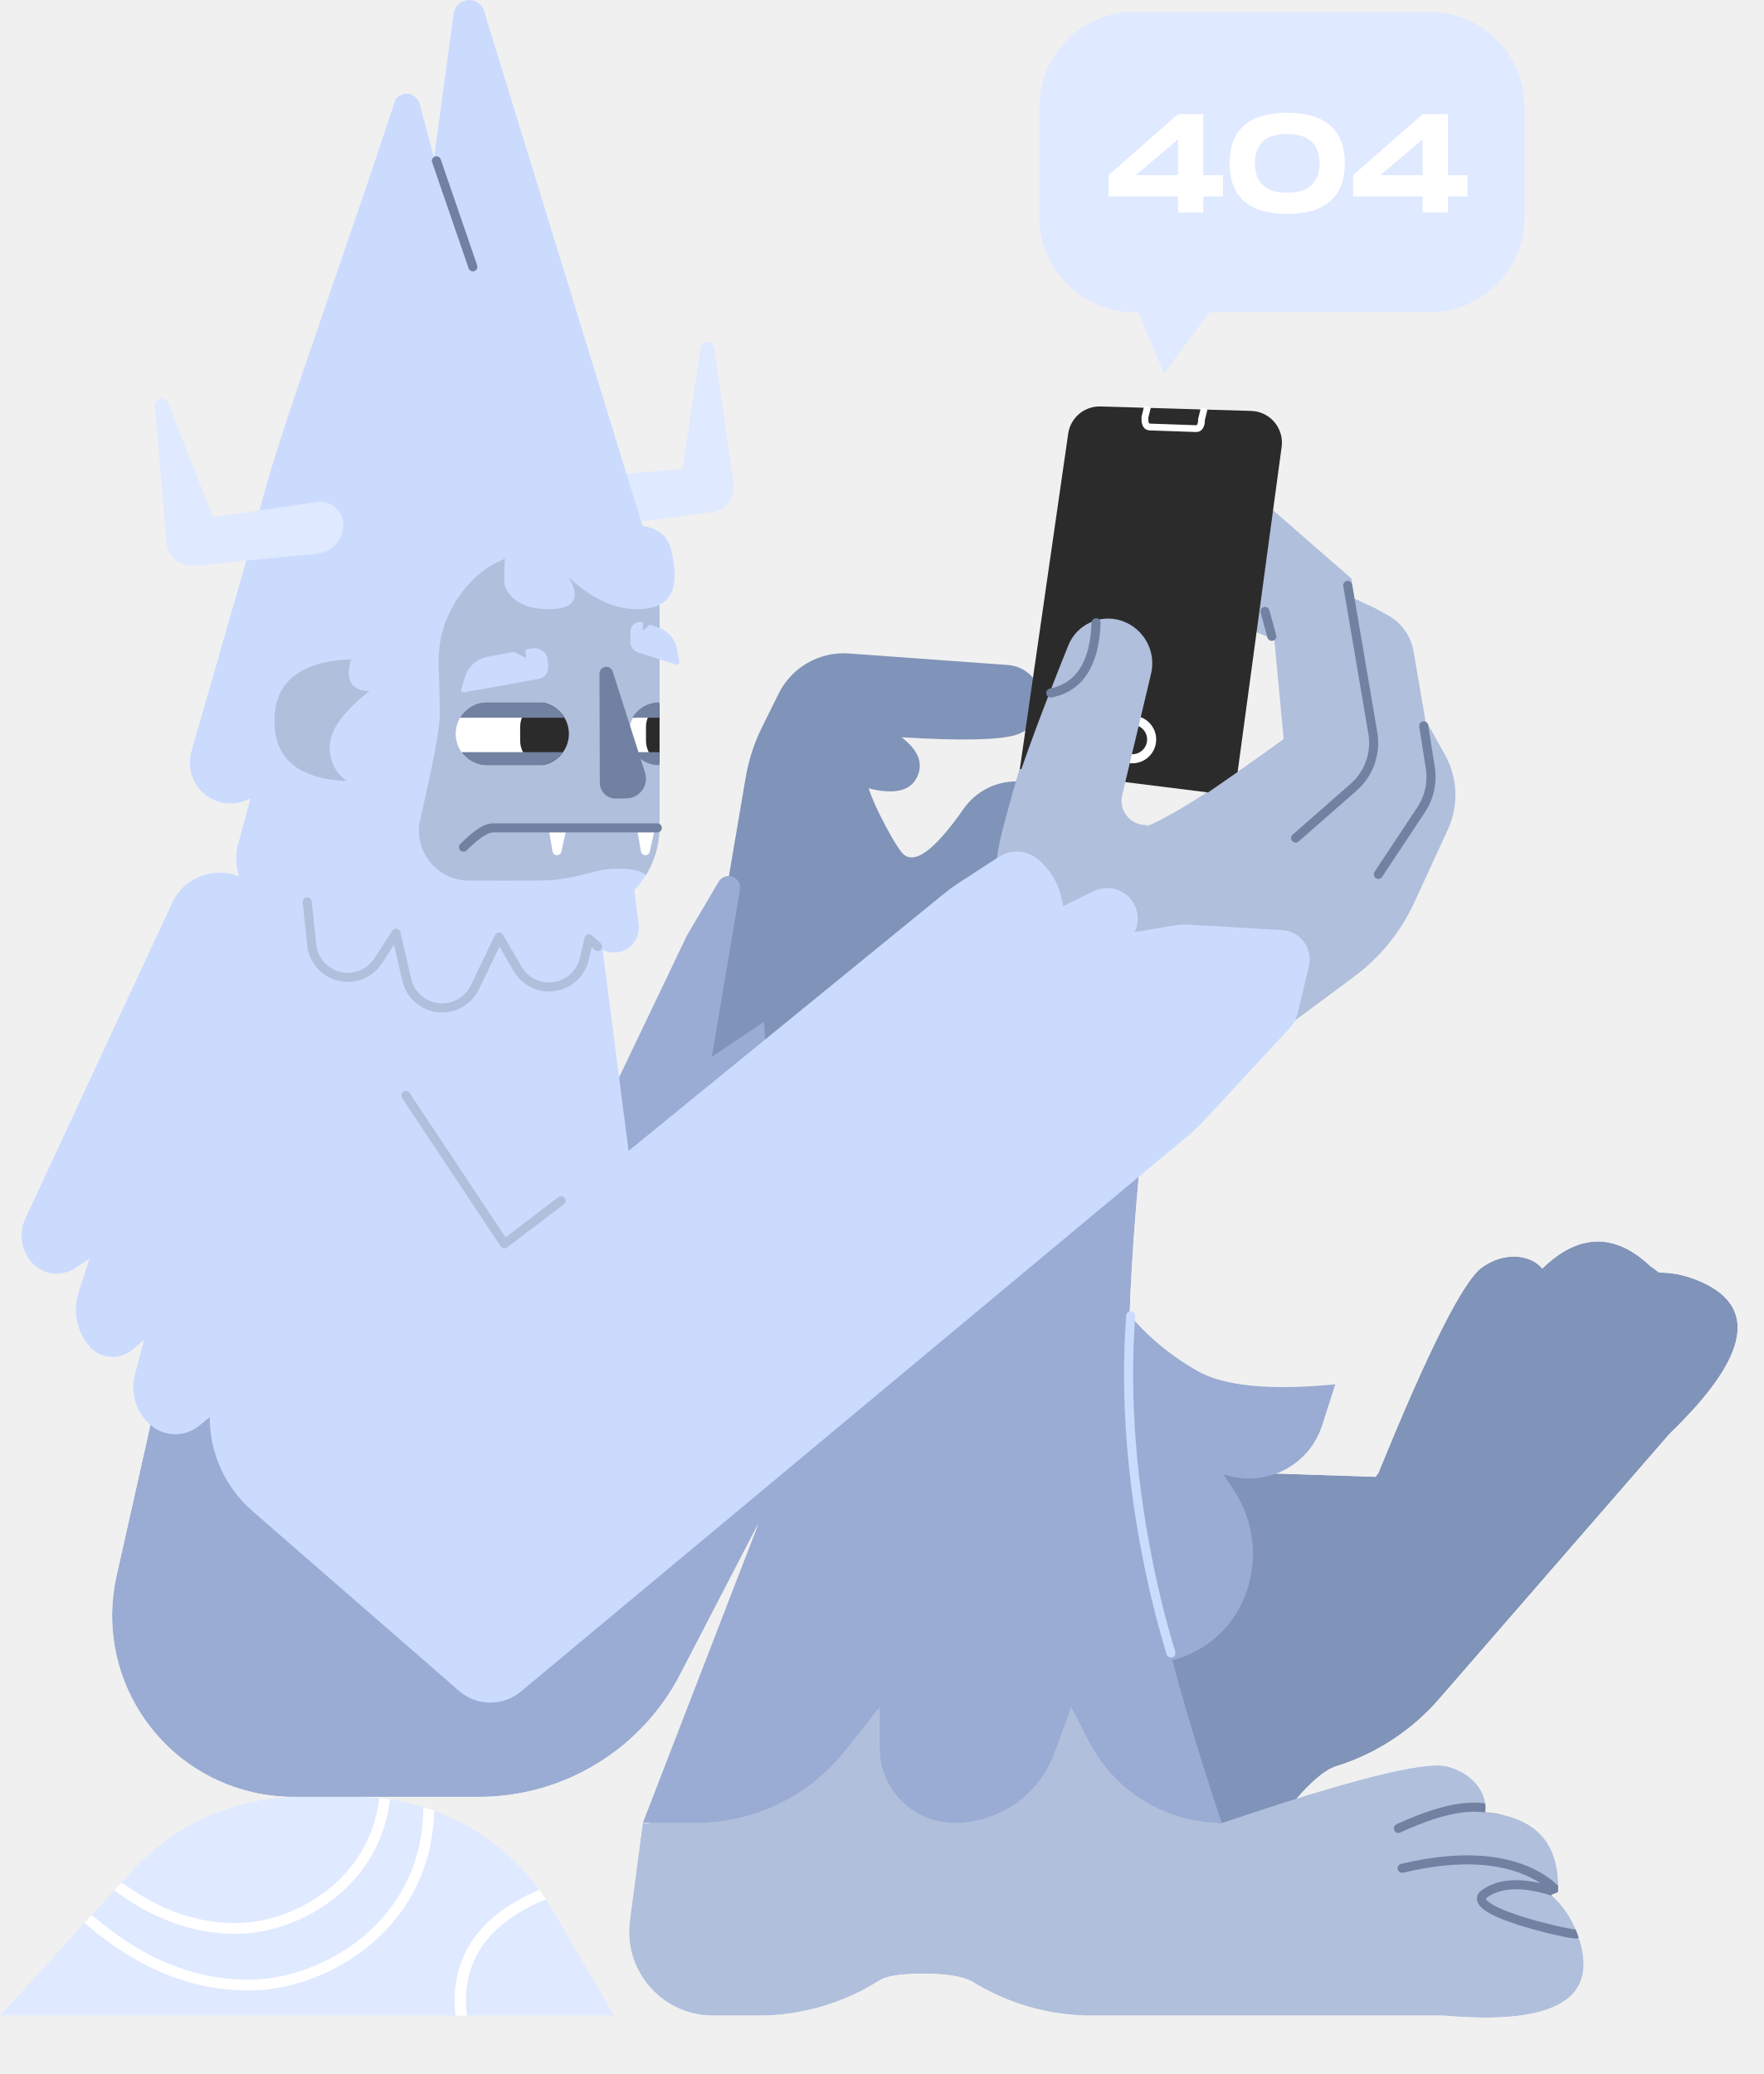
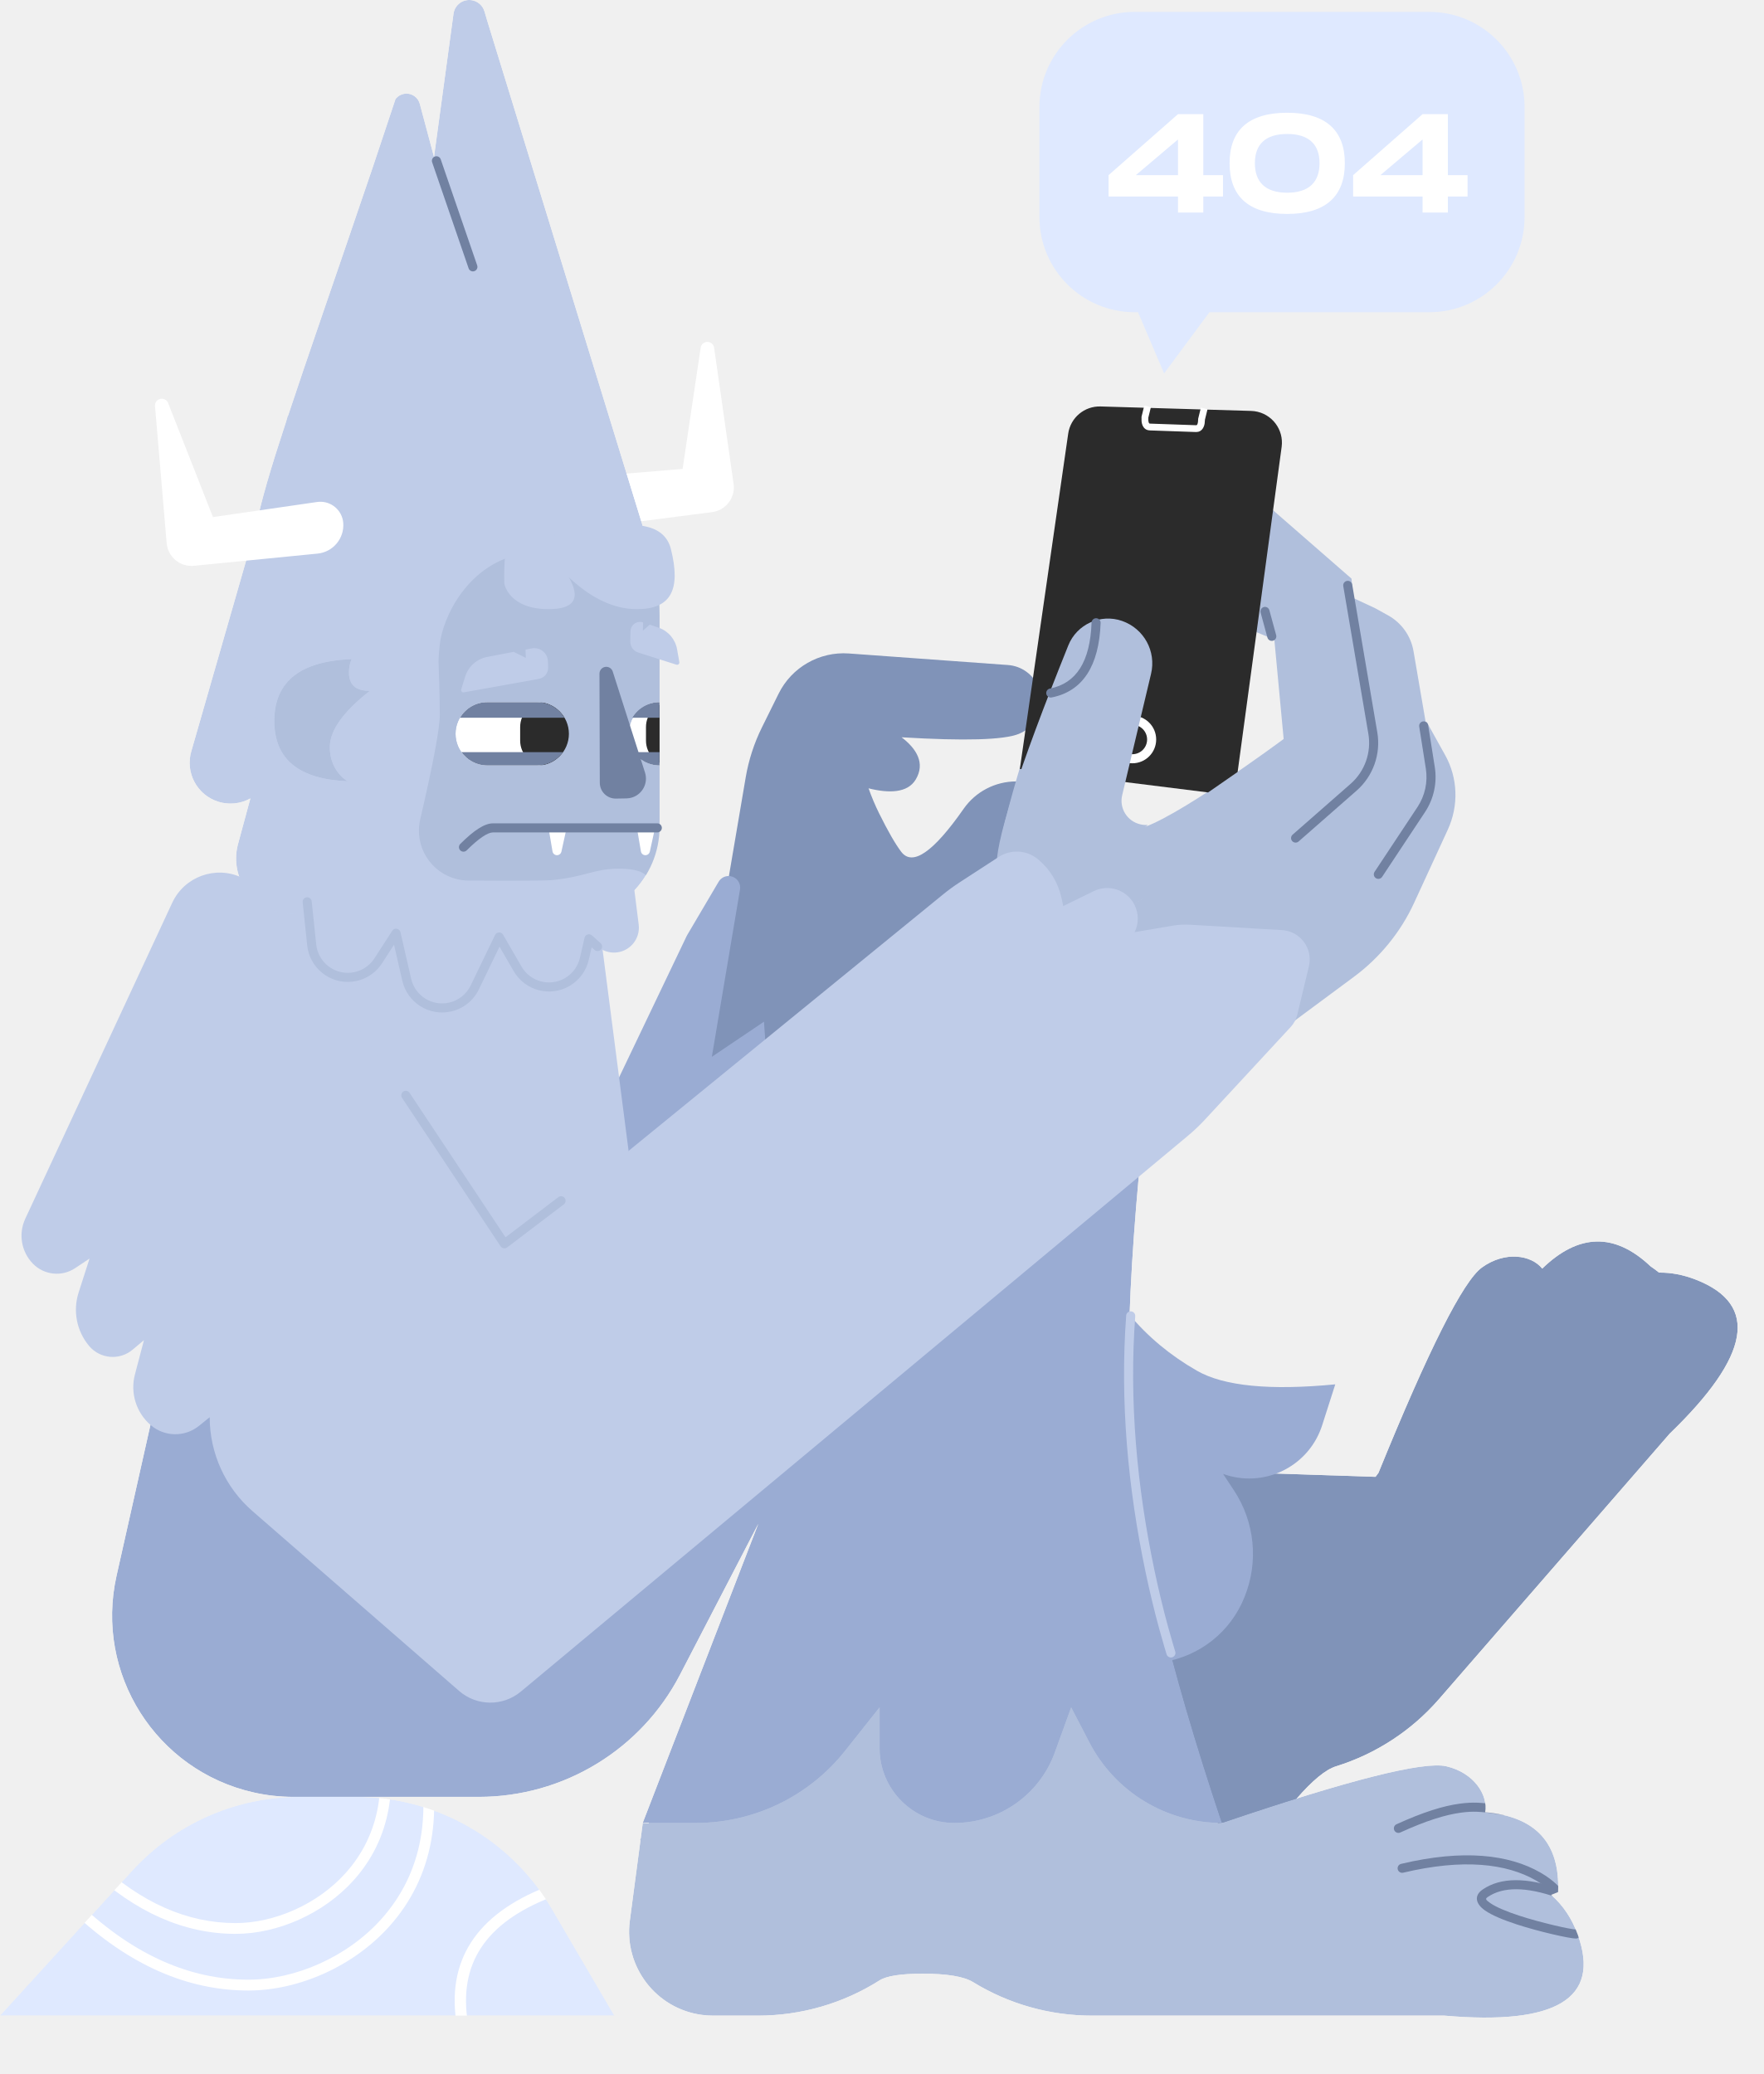
<svg xmlns="http://www.w3.org/2000/svg" width="778" height="915" viewBox="0 0 778 915" fill="none">
  <path fill-rule="evenodd" clip-rule="evenodd" d="M397.687 325.272C404.3 330.303 408.235 336.694 403.941 343.888C400.319 349.958 392.004 350.02 383.126 347.788C384.457 351.556 386.013 355.243 387.787 358.83C391.65 366.638 394.888 372.276 397.5 375.742C402.471 382.339 411.657 376.037 425.058 356.837C430.348 349.258 439.007 344.742 448.25 344.742C449.095 344.742 449.937 344.828 450.765 344.999C457.511 346.387 461.853 352.982 460.464 359.728C445.574 432.052 433.756 471.509 425.012 478.099C411.016 488.645 398.01 535.263 398.01 535.263L319.446 523.87L310.719 489.603C308.063 479.173 307.623 468.302 309.427 457.691L328.937 342.957C330.24 335.291 332.655 327.856 336.103 320.887L343.459 306.022C349.229 294.364 361.481 287.358 374.455 288.299L444.641 293.39C450.613 293.823 455.826 297.598 458.103 303.136C461.417 311.202 457.566 320.428 449.5 323.742C442.913 326.45 425.641 326.959 397.687 325.272Z" fill="#8093B8" />
  <path fill-rule="evenodd" clip-rule="evenodd" d="M317 388.992L303.242 412.331C303.081 412.605 302.931 412.886 302.794 413.173L254 515.242L263 568.742L341 509.242L337 450.742L314 466.242L326.424 392.429C326.892 389.651 325.019 387.02 322.241 386.553C320.157 386.202 318.073 387.172 317 388.992Z" fill="#9AACD3" />
-   <path fill-rule="evenodd" clip-rule="evenodd" d="M263.5 401.185C244.462 394.224 225.425 387.262 206.387 380.301C159.704 363.231 108.023 387.236 90.953 433.919C87.705 442.8 85.878 452.136 85.537 461.586L82 559.742H284C270.333 454.037 263.5 401.185 263.5 401.185Z" fill="#CBDBFE" />
-   <path fill-rule="evenodd" clip-rule="evenodd" d="M254.862 210.726L301.102 206.879L309.067 153.393C309.311 151.754 310.837 150.623 312.476 150.868C313.788 151.063 314.816 152.097 315.004 153.41L323.591 213.464C324.451 219.478 320.272 225.051 314.258 225.911C314.209 225.918 314.161 225.924 314.112 225.931L259.788 232.953C252.998 233.83 246.747 229.136 245.696 222.371C244.837 216.845 248.621 211.67 254.147 210.811C254.384 210.774 254.623 210.746 254.862 210.726Z" fill="#DFE9FF" />
+   <path fill-rule="evenodd" clip-rule="evenodd" d="M263.5 401.185C244.462 394.224 225.425 387.262 206.387 380.301C159.704 363.231 108.023 387.236 90.953 433.919C87.705 442.8 85.878 452.136 85.537 461.586L82 559.742H284C270.333 454.037 263.5 401.185 263.5 401.185Z" fill="#BFCCE8" />
+   <path fill-rule="evenodd" clip-rule="evenodd" d="M254.862 210.726L301.102 206.879L309.067 153.393C309.311 151.754 310.837 150.623 312.476 150.868C313.788 151.063 314.816 152.097 315.004 153.41L323.591 213.464C324.451 219.478 320.272 225.051 314.258 225.911C314.209 225.918 314.161 225.924 314.112 225.931L259.788 232.953C252.998 233.83 246.747 229.136 245.696 222.371C244.837 216.845 248.621 211.67 254.147 210.811C254.384 210.774 254.623 210.746 254.862 210.726Z" fill="white" />
  <mask id="mask0_8_882" style="mask-type:alpha" maskUnits="userSpaceOnUse" x="83" y="0" width="208" height="406">
    <path d="M136.693 401.564C133.455 402.811 129.885 403.345 126.196 402.992C124.828 402.862 123.473 402.615 122.146 402.256C109.156 398.738 101.478 385.355 104.996 372.365L110.446 352.242L110.367 352.286C106.1 354.638 101.062 355.162 96.402 353.736C86.889 350.826 81.536 340.756 84.446 331.242L112.897 232.291C115.241 220.767 119.435 206.57 126.206 186.003L127 183.242L127.032 183.501C135.37 158.315 147.428 123.828 164.446 73.742C164.762 72.812 174.128 44.678 174.446 43.742C176.46 41.058 180.269 40.514 182.953 42.527C184.042 43.344 184.826 44.502 185.178 45.818L191.446 69.242L200.047 6.057C200.569 2.226 204.097 -0.457 207.928 0.065C210.657 0.436 212.915 2.374 213.696 5.015L214.946 9.242L286.568 242.014C289.471 251.447 290.946 261.26 290.946 271.129V364.742C290.946 387.386 272.59 405.742 249.946 405.742H154.742C148.275 405.742 142.146 404.242 136.693 401.564Z" fill="white" />
  </mask>
  <g mask="url(#mask0_8_882)">
-     <path d="M136.693 401.564C133.455 402.811 129.885 403.345 126.196 402.992C124.828 402.862 123.473 402.615 122.146 402.256C109.156 398.738 101.478 385.355 104.996 372.365L110.446 352.242L110.367 352.286C106.1 354.638 101.062 355.162 96.402 353.736C86.889 350.826 81.536 340.756 84.446 331.242L112.897 232.291C115.241 220.767 119.435 206.57 126.206 186.003L127 183.242L127.032 183.501C135.37 158.315 147.428 123.828 164.446 73.742C164.762 72.812 174.128 44.678 174.446 43.742C176.46 41.058 180.269 40.514 182.953 42.527C184.042 43.344 184.826 44.502 185.178 45.818L191.446 69.242L200.047 6.057C200.569 2.226 204.097 -0.457 207.928 0.065C210.657 0.436 212.915 2.374 213.696 5.015L214.946 9.242L286.568 242.014C289.471 251.447 290.946 261.26 290.946 271.129V364.742C290.946 387.386 272.59 405.742 249.946 405.742H154.742C148.275 405.742 142.146 404.242 136.693 401.564Z" fill="#CBDBFE" />
-     <path fill-rule="evenodd" clip-rule="evenodd" d="M288.446 252.742C286.446 247.409 283.446 245.242 279.446 246.242C275.446 247.242 272.779 250.909 271.446 257.242C265.281 247.225 253.948 241.594 242.241 242.731C238.821 243.063 235.056 243.567 230.946 244.242C206.678 248.23 195.153 272.194 193.946 284.742C192.92 295.411 193.763 288.286 194 315.242C194.051 321.044 191.171 336.466 185.36 361.509C182.614 373.345 189.982 385.166 201.818 387.912C203.403 388.28 205.023 388.471 206.65 388.481C228.7 388.622 241.132 388.542 243.946 388.242C258.828 386.657 262.054 383.242 273 383.242C282.233 383.242 286.733 385.576 286.5 390.242C302.485 383.969 311.134 368.135 312.446 342.742C313.758 317.35 305.758 287.35 288.446 252.742Z" fill="#B0BFDC" />
+     <path d="M136.693 401.564C133.455 402.811 129.885 403.345 126.196 402.992C124.828 402.862 123.473 402.615 122.146 402.256C109.156 398.738 101.478 385.355 104.996 372.365L110.446 352.242L110.367 352.286C106.1 354.638 101.062 355.162 96.402 353.736C86.889 350.826 81.536 340.756 84.446 331.242L112.897 232.291C115.241 220.767 119.435 206.57 126.206 186.003L127 183.242L127.032 183.501C135.37 158.315 147.428 123.828 164.446 73.742C164.762 72.812 174.128 44.678 174.446 43.742C176.46 41.058 180.269 40.514 182.953 42.527C184.042 43.344 184.826 44.502 185.178 45.818L191.446 69.242L200.047 6.057C200.569 2.226 204.097 -0.457 207.928 0.065C210.657 0.436 212.915 2.374 213.696 5.015L214.946 9.242L286.568 242.014C289.471 251.447 290.946 261.26 290.946 271.129V364.742C290.946 387.386 272.59 405.742 249.946 405.742H154.742C148.275 405.742 142.146 404.242 136.693 401.564Z" fill="#BFCCE8" />
+     <path fill-rule="evenodd" clip-rule="evenodd" d="M288.446 252.742C286.446 247.409 283.446 245.242 279.446 246.242C275.446 247.242 272.779 250.909 271.446 257.242C265.281 247.225 253.948 241.594 242.241 242.731C238.821 243.063 235.056 243.567 230.946 244.242C206.678 248.23 195.153 272.194 193.946 284.742C192.92 295.411 193.763 288.286 194 315.242C194.051 321.044 191.171 336.466 185.36 361.509V361.509C182.614 373.345 189.982 385.166 201.818 387.912C203.403 388.28 205.023 388.471 206.65 388.481C228.7 388.622 241.132 388.542 243.946 388.242C258.828 386.657 262.054 383.242 273 383.242C282.233 383.242 286.733 385.576 286.5 390.242C302.485 383.969 311.134 368.135 312.446 342.742C313.758 317.35 305.758 287.35 288.446 252.742Z" fill="#B0BFDC" />
  </g>
  <path fill-rule="evenodd" clip-rule="evenodd" d="M241.946 365.242H249.946L247.645 375.725C247.471 376.521 246.831 377.131 246.028 377.268C244.94 377.454 243.906 376.722 243.72 375.633L241.946 365.242ZM280.946 365.242H288.946L286.645 375.725C286.471 376.521 285.831 377.131 285.028 377.268C283.94 377.454 282.906 376.722 282.72 375.633L280.946 365.242Z" fill="white" />
  <mask id="mask1_8_882" style="mask-type:alpha" maskUnits="userSpaceOnUse" x="412" y="547" width="355" height="342">
-     <path d="M608.046 649.811C630.191 595.367 645.411 565.156 653.704 559.178C663.871 551.851 675.415 553.628 680.292 559.662C696.374 544.078 712.3 543.747 728.071 558.668C729.431 559.586 730.677 560.511 731.808 561.442C737.213 561.377 742.681 562.434 748.213 564.611C776.001 575.552 772.105 598.174 736.525 632.479L634.749 749.608C622.663 763.516 606.936 773.781 589.309 779.265C584.767 780.678 578.968 785.445 571.911 793.566C565.642 800.781 562.238 806.204 561.701 809.833C558.923 828.602 550.856 846.155 538.44 860.444L525.4 875.451C524.337 876.674 523.195 877.825 521.979 878.897C506.685 892.389 483.25 890.854 469.636 875.469L445.701 848.419L445.513 848.591L445.231 847.888L440.642 842.702L442.437 840.93L412.47 766.29L538.767 649.3L606.744 651.544C607.179 650.964 607.613 650.387 608.046 649.811Z" fill="white" />
+     <path d="M608.046 649.811C630.191 595.367 645.411 565.156 653.704 559.178C663.871 551.851 675.415 553.628 680.292 559.662C696.374 544.078 712.3 543.747 728.071 558.668C729.431 559.586 730.677 560.511 731.808 561.442C737.213 561.377 742.681 562.433 748.213 564.611C776.001 575.552 772.105 598.174 736.525 632.479L634.749 749.608C622.663 763.516 606.936 773.781 589.309 779.265C584.767 780.678 578.968 785.445 571.911 793.566C565.642 800.781 562.238 806.204 561.701 809.833C558.923 828.602 550.856 846.155 538.44 860.444L525.4 875.451C524.337 876.674 523.195 877.825 521.979 878.897C506.685 892.389 483.25 890.854 469.636 875.469L445.701 848.419L445.513 848.591L445.231 847.888L440.642 842.702L442.437 840.93L412.47 766.29L538.767 649.3L606.743 651.544C607.179 650.964 607.613 650.387 608.046 649.811Z" fill="white" />
  </mask>
  <g mask="url(#mask1_8_882)">
    <path d="M608.046 649.811C630.191 595.367 645.411 565.156 653.704 559.178C663.871 551.851 675.415 553.628 680.292 559.662C696.374 544.078 712.3 543.747 728.071 558.668C729.431 559.586 730.677 560.511 731.808 561.442C737.213 561.377 742.681 562.434 748.213 564.611C776.001 575.552 772.105 598.174 736.525 632.479L634.749 749.608C622.663 763.516 606.936 773.781 589.309 779.265C584.767 780.678 578.968 785.445 571.911 793.566C565.641 800.781 562.238 806.204 561.701 809.833C558.923 828.602 550.856 846.155 538.44 860.444L525.4 875.451C524.337 876.674 523.195 877.825 521.979 878.897C506.685 892.389 483.25 890.854 469.636 875.469L445.701 848.42L445.513 848.591L445.231 847.888L440.642 842.702L442.437 840.93L412.47 766.29L538.767 649.3L606.743 651.544C607.179 650.964 607.613 650.387 608.046 649.811Z" fill="#8093B8" />
  </g>
  <mask id="mask2_8_882" style="mask-type:alpha" maskUnits="userSpaceOnUse" x="200" y="309" width="51" height="29">
    <path d="M236.946 309.742H214.946C207.214 309.742 200.946 316.01 200.946 323.742C200.946 331.474 207.214 337.742 214.946 337.742H236.946C244.678 337.742 250.946 331.474 250.946 323.742C250.946 316.01 244.678 309.742 236.946 309.742Z" fill="white" />
  </mask>
  <g mask="url(#mask2_8_882)">
    <path d="M236.946 309.742H214.946C207.214 309.742 200.946 316.01 200.946 323.742C200.946 331.474 207.214 337.742 214.946 337.742H236.946C244.678 337.742 250.946 331.474 250.946 323.742C250.946 316.01 244.678 309.742 236.946 309.742Z" fill="white" />
    <path d="M251.446 320.742C251.446 314.667 246.521 309.742 240.446 309.742C234.371 309.742 229.446 314.667 229.446 320.742V326.742C229.446 332.818 234.371 337.742 240.446 337.742C246.521 337.742 251.446 332.818 251.446 326.742V320.742Z" fill="#2B2B2B" />
  </g>
  <mask id="mask3_8_882" style="mask-type:alpha" maskUnits="userSpaceOnUse" x="277" y="309" width="14" height="29">
    <path d="M290.946 309.742V337.742C283.49 337.742 277.446 331.698 277.446 324.242V323.242C277.446 315.787 283.49 309.742 290.946 309.742Z" fill="white" />
  </mask>
  <g mask="url(#mask3_8_882)">
    <path d="M290.946 309.742V337.742C283.49 337.742 277.446 331.698 277.446 324.242V323.242C277.446 315.787 283.49 309.742 290.946 309.742Z" fill="white" />
    <path d="M306.946 320.742C306.946 314.667 302.021 309.742 295.946 309.742C289.871 309.742 284.946 314.667 284.946 320.742V326.742C284.946 332.818 289.871 337.742 295.946 337.742C302.021 337.742 306.946 332.818 306.946 326.742V320.742Z" fill="#2B2B2B" />
  </g>
  <path fill-rule="evenodd" clip-rule="evenodd" d="M513 733.242C529.121 730.762 542.744 719.975 548.855 704.852L549 704.492C555.26 688.998 553.495 671.415 544.28 657.474L539.5 650.242C557.033 656.618 576.415 647.573 582.791 630.04C582.94 629.63 583.081 629.218 583.214 628.803L589 610.742C560.172 613.526 539.839 611.526 528 604.742C516.161 597.958 506.161 589.625 498 579.742L488.5 595.742L513 733.242Z" fill="#9AACD3" />
  <mask id="mask4_8_882" style="mask-type:alpha" maskUnits="userSpaceOnUse" x="277" y="733" width="422" height="158">
    <path d="M539.451 804.089C595.177 785.198 628.027 776.915 638 779.242C650.225 782.095 656.472 791.921 655.117 799.52C677.474 801.427 688.196 813.168 687.285 834.742L684.211 835.978C689.51 840.586 693.451 846.508 696.035 853.742C706.035 881.742 686.368 893.576 637.035 889.242H481.554C463.091 889.242 444.989 884.131 429.252 874.475C425.198 871.986 417.78 870.742 407 870.742C397.422 870.742 391.084 871.725 387.986 873.689C371.969 883.848 353.393 889.242 334.426 889.242H314.504C312.881 889.242 311.259 889.136 309.65 888.923C289.392 886.241 275.143 867.646 277.824 847.388L282.538 811.771L282.285 811.742L282.631 811.071L283.535 804.242L286.055 804.434L322.785 733.242L494.285 751.742L537.285 804.242C538.009 804.191 538.731 804.14 539.451 804.089Z" fill="white" />
  </mask>
  <g mask="url(#mask4_8_882)">
    <path d="M539.451 804.089C595.177 785.198 628.027 776.915 638 779.242C650.225 782.095 656.472 791.921 655.117 799.52C677.474 801.427 688.196 813.168 687.285 834.742L684.211 835.978C689.51 840.586 693.451 846.508 696.035 853.742C706.035 881.742 686.368 893.576 637.035 889.242H481.554C463.091 889.242 444.989 884.131 429.252 874.475C425.198 871.986 417.78 870.742 407 870.742C397.422 870.742 391.084 871.725 387.986 873.689C371.969 883.848 353.393 889.242 334.426 889.242H314.504C312.881 889.242 311.259 889.136 309.65 888.923C289.392 886.241 275.143 867.646 277.824 847.388L282.538 811.771L282.285 811.742L282.631 811.071L283.535 804.242L286.055 804.434L322.785 733.242L494.285 751.742L537.285 804.242C538.009 804.191 538.731 804.14 539.451 804.089Z" fill="#B0BFDC" />
    <path d="M689.137 834.093C688.742 833.531 687.977 832.63 686.802 831.506C684.892 829.679 682.496 827.864 679.577 826.179C665.665 818.146 645.476 815.764 618.037 822.297C616.962 822.553 616.299 823.631 616.554 824.706C616.81 825.78 617.889 826.444 618.963 826.188C645.444 819.883 664.586 822.142 677.577 829.643C680.213 831.165 682.354 832.786 684.037 834.396C684.615 834.949 685.093 835.458 685.474 835.907C685.689 836.16 685.817 836.326 685.863 836.392C686.498 837.296 687.745 837.514 688.649 836.879C689.553 836.244 689.772 834.997 689.137 834.093Z" fill="#7181A1" />
    <path d="M695.164 851.242C696.268 851.242 697.164 852.138 697.164 853.242C697.164 854.347 696.268 855.242 695.164 855.242C692.234 855.242 678.434 852.073 668.916 848.955C662.732 846.93 657.972 844.887 655.066 842.859C650.922 839.967 650.048 836.31 654.037 833.59C661.993 828.166 673.399 828.166 688.163 833.356C689.205 833.722 689.753 834.864 689.387 835.906C689.021 836.948 687.879 837.495 686.837 837.129C673.153 832.319 663.001 832.319 656.29 836.895C655.108 837.701 655.197 838.073 657.355 839.579C659.859 841.326 664.322 843.241 670.161 845.154C679.301 848.148 692.775 851.242 695.164 851.242ZM670.5 797.242C671.605 797.242 672.5 798.138 672.5 799.242C672.5 800.347 671.605 801.242 670.5 801.242C667.233 801.242 664.902 800.989 660.104 800.259L659.968 800.238C653.132 799.197 649.8 798.994 644.52 799.692C637.479 800.622 628.94 803.326 617.676 808.453C616.671 808.911 615.485 808.467 615.027 807.462C614.57 806.456 615.014 805.27 616.019 804.813C627.617 799.534 636.521 796.713 643.996 795.726C649.736 794.968 653.392 795.19 660.57 796.283L660.706 796.304C665.316 797.006 667.491 797.242 670.5 797.242Z" fill="#7181A1" />
  </g>
  <path fill-rule="evenodd" clip-rule="evenodd" d="M270.287 296.271L284.521 340.838C285.99 345.436 283.453 350.354 278.855 351.823C278.044 352.082 277.199 352.221 276.348 352.236L271.7 352.317C267.835 352.385 264.646 349.306 264.579 345.44C264.578 345.407 264.578 345.373 264.578 345.34L264.429 297.193C264.424 295.536 265.763 294.189 267.42 294.184C268.729 294.18 269.889 295.024 270.287 296.271Z" fill="#7181A1" />
  <mask id="mask5_8_882" style="mask-type:alpha" maskUnits="userSpaceOnUse" x="49" y="446" width="490" height="359">
    <path d="M87 536.742L51.407 695.21C41.724 738.319 68.821 781.115 111.93 790.798C117.684 792.09 123.564 792.742 129.462 792.742H211.216C248.56 792.742 282.792 771.935 299.986 738.785L334.5 672.242L283.5 804.242H306.941C332.565 804.242 356.788 792.547 372.723 772.481L388 753.242V771.242C388 789.468 402.775 804.242 421 804.242C440.809 804.242 458.498 791.842 465.253 773.22L472.5 753.242L480.557 768.748C491.889 790.557 514.422 804.242 539 804.242C515.686 734.694 502.353 678.86 499 636.742C495.647 594.625 499.48 531.125 510.5 446.242H411.5L233 553.242L87 536.742Z" fill="white" />
  </mask>
  <g mask="url(#mask5_8_882)">
    <path d="M87 536.742L51.407 695.21C41.724 738.319 68.821 781.115 111.93 790.798C117.684 792.09 123.564 792.742 129.462 792.742H211.216C248.56 792.742 282.792 771.935 299.986 738.785L334.5 672.242L283.5 804.242H306.941C332.565 804.242 356.788 792.547 372.723 772.481L388 753.242V771.242C388 789.468 402.775 804.242 421 804.242C440.809 804.242 458.498 791.842 465.253 773.22L472.5 753.242L480.557 768.748C491.889 790.557 514.422 804.242 539 804.242C515.686 734.694 502.353 678.86 499 636.742C495.647 594.625 499.48 531.125 510.5 446.242H411.5L233 553.242L87 536.742Z" fill="#9AACD3" />
  </g>
  <path d="M205.861 375.157C211.169 369.848 215.154 367.242 217.446 367.242H289.946C291.051 367.242 291.946 366.347 291.946 365.242C291.946 364.138 291.051 363.242 289.946 363.242H217.446C213.738 363.242 209.057 366.303 203.032 372.328C202.251 373.109 202.251 374.376 203.032 375.157C203.813 375.938 205.079 375.938 205.861 375.157Z" fill="#7181A1" />
  <mask id="mask6_8_882" style="mask-type:alpha" maskUnits="userSpaceOnUse" x="202" y="309" width="48" height="29">
    <path d="M249.073 316.742H202.819C205.24 312.558 209.764 309.742 214.946 309.742H236.946C242.128 309.742 246.653 312.558 249.073 316.742V316.742ZM248.437 331.742C245.907 335.369 241.704 337.742 236.946 337.742H214.946C210.189 337.742 205.986 335.369 203.456 331.742H248.437Z" fill="white" />
  </mask>
  <g mask="url(#mask6_8_882)">
    <path d="M249.073 316.742H202.819C205.24 312.558 209.764 309.742 214.946 309.742H236.946C242.128 309.742 246.653 312.558 249.073 316.742V316.742ZM248.437 331.742C245.907 335.369 241.704 337.742 236.946 337.742H214.946C210.189 337.742 205.986 335.369 203.456 331.742H248.437Z" fill="#7181A1" />
  </g>
  <path fill-rule="evenodd" clip-rule="evenodd" d="M505.352 395.755L420.654 448.547L543.146 471.025L597.21 430.96C608.697 422.447 617.842 411.211 623.776 398.32L638.623 366.062C643.516 355.433 643.088 343.232 637.469 333.14L629.314 318.491L628.904 318.747C627.393 309.929 625.597 299.44 623.514 287.279C622.365 280.575 618.24 274.777 612.263 271.467L606.669 268.368L596.975 263.852L596.161 255.276L538.735 205.212C538.566 205.065 538.394 204.921 538.219 204.781C531.299 199.249 521.055 200.384 515.336 207.316C510.201 213.542 509.85 222.114 514.014 228.489C509.546 229.411 505.521 232.32 503.369 236.705C503.058 237.339 502.793 237.993 502.575 238.662C499.555 247.935 504.081 257.842 513.055 261.606L562.123 282.187C564.863 311.413 566.234 326.026 566.234 326.026C566.234 326.026 516.382 363.067 501.783 365.733C492.051 367.51 484.638 365.348 479.547 359.245L500.678 298.532C500.739 298.357 500.797 298.181 500.852 298.004C503.708 288.865 498.564 279.296 489.362 276.631C479.741 273.844 469.489 279.158 466.22 288.626C446.768 344.959 437.929 378.336 439.703 388.757C442.622 405.9 419.826 448.834 419.826 448.834L505.352 395.755Z" fill="#B0BFDC" />
  <mask id="mask7_8_882" style="mask-type:alpha" maskUnits="userSpaceOnUse" x="278" y="309" width="13" height="29">
    <path d="M290.946 316.742H278.819C281.24 312.558 285.764 309.742 290.946 309.742V316.742ZM290.946 337.742C286.189 337.742 281.986 335.369 279.456 331.742H290.946V337.742Z" fill="white" />
  </mask>
  <g mask="url(#mask7_8_882)">
    <path d="M290.946 316.742H278.819C281.24 312.558 285.764 309.742 290.946 309.742V316.742ZM290.946 337.742C286.189 337.742 281.986 335.369 279.456 331.742H290.946V337.742Z" fill="#7181A1" />
  </g>
  <path fill-rule="evenodd" clip-rule="evenodd" d="M551.887 181.288L485.461 179.32C478.346 179.109 472.205 184.271 471.19 191.316L449.864 339.241L532.906 349.604L545.927 340.583L565.346 197.16C566.383 189.498 561.013 182.446 553.351 181.408C552.865 181.343 552.376 181.303 551.887 181.288Z" fill="#2B2B2B" />
  <path d="M499.5 336.742C493.701 336.742 489 332.041 489 326.242C489 320.443 493.701 315.742 499.5 315.742C505.299 315.742 510 320.443 510 326.242C510 332.041 505.299 336.742 499.5 336.742ZM499.5 332.742C503.09 332.742 506 329.832 506 326.242C506 322.652 503.09 319.742 499.5 319.742C495.91 319.742 493 322.652 493 326.242C493 329.832 495.91 332.742 499.5 332.742ZM527.364 187.589C527.653 187.599 527.816 187.586 527.888 187.566C527.884 187.568 527.882 187.567 527.912 187.542C528.025 187.449 528.148 187.26 528.255 186.964C528.413 186.528 528.481 186.084 528.523 184.883L528.528 184.728L529.731 179.825L532.644 180.54L531.515 185.144C531.461 186.528 531.347 187.237 531.076 187.985C530.797 188.756 530.38 189.395 529.821 189.856C529.132 190.425 528.414 190.627 527.259 190.587L507.399 189.893C506.244 189.853 505.541 189.601 504.894 188.986C504.369 188.487 503.997 187.82 503.772 187.032C503.546 186.238 503.486 185.498 503.538 184.01L503.543 183.855L504.746 178.953L507.66 179.667L506.531 184.268C506.497 185.356 506.536 185.784 506.658 186.21C506.744 186.512 506.854 186.71 506.96 186.811C506.988 186.838 506.986 186.838 506.981 186.835C507.051 186.86 507.213 186.885 507.504 186.895L527.364 187.589Z" fill="white" />
  <mask id="mask8_8_882" style="mask-type:alpha" maskUnits="userSpaceOnUse" x="0" y="792" width="271" height="98">
    <path d="M58.255 825.361L0 889.242H271L243.467 842.216C225.525 811.573 192.679 792.742 157.17 792.742H132.145C104.024 792.742 77.203 804.582 58.255 825.361Z" fill="white" />
  </mask>
  <g mask="url(#mask8_8_882)">
    <path d="M58.255 825.361L0 889.242H271L243.467 842.216C225.525 811.573 192.679 792.742 157.17 792.742H132.145C104.024 792.742 77.203 804.582 58.255 825.361Z" fill="#DFE9FF" />
    <path d="M32.523 844.014L35.773 840.514C59.166 862.464 83.735 873.385 109.551 873.385C130.269 873.385 153.264 863.396 168.299 846.55C186.173 826.524 191.857 798.87 181.88 765.553L186.44 764.172C196.888 799.063 190.847 828.457 171.844 849.748C155.892 867.621 131.601 878.172 109.551 878.172C82.453 878.172 56.753 866.75 32.523 844.014ZM241.094 832.412L242.906 837.072C213.959 848.33 202.009 866.726 206.464 892.822L201.536 893.663C196.658 865.092 210.041 844.488 241.094 832.412Z" fill="white" />
    <path d="M39.523 824.748C59.758 843.66 81.242 853.172 103.904 853.172C122.37 853.172 142.695 844.377 156.048 829.475C171.954 811.723 177.01 787.219 168.277 758.172L163.701 759.536C171.966 787.028 167.265 809.812 152.483 826.309C140.05 840.185 121.028 848.417 103.904 848.417C82.534 848.417 62.187 839.408 42.793 821.281L39.523 824.748Z" fill="white" />
  </g>
-   <path fill-rule="evenodd" clip-rule="evenodd" d="M295.946 242.242C300.446 260.242 295.946 268.742 280.946 268.742C270.946 268.742 260.946 264.076 250.946 254.742C256.28 264.076 253.28 268.742 241.946 268.742C224.946 268.742 222.446 258.183 222.446 257.242C222.446 256.301 221.833 240.234 225.446 236.742C227.303 234.948 235.813 234.948 250.974 236.742C277.955 228.409 292.946 230.242 295.946 242.242Z" fill="#CBDBFE" />
-   <path fill-rule="evenodd" clip-rule="evenodd" d="M175.539 291.365C180.039 309.365 175.539 317.865 160.539 317.865C150.539 317.865 140.539 313.199 130.539 303.865C135.873 313.199 132.873 317.865 121.539 317.865C104.539 317.865 102.039 307.307 102.039 306.365C102.039 305.424 101.426 289.357 105.039 285.865C106.897 284.071 115.406 284.071 130.567 285.865C157.549 277.532 172.539 279.365 175.539 291.365Z" fill="#CBDBFE" />
+   <path fill-rule="evenodd" clip-rule="evenodd" d="M295.946 242.242C300.446 260.242 295.946 268.742 280.946 268.742C270.946 268.742 260.946 264.076 250.946 254.742C256.28 264.076 253.28 268.742 241.946 268.742C224.946 268.742 222.446 258.183 222.446 257.242C222.446 256.301 221.833 240.234 225.446 236.742C227.303 234.948 235.813 234.948 250.974 236.742C277.955 228.409 292.946 230.242 295.946 242.242Z" fill="#BFCCE8" />
+   <path fill-rule="evenodd" clip-rule="evenodd" d="M175.539 291.365C180.039 309.365 175.539 317.865 160.539 317.865C150.539 317.865 140.539 313.199 130.539 303.865C135.873 313.199 132.873 317.865 121.539 317.865C104.539 317.865 102.039 307.307 102.039 306.365C102.039 305.424 101.426 289.357 105.039 285.865C106.897 284.071 115.406 284.071 130.567 285.865C157.549 277.532 172.539 279.365 175.539 291.365Z" fill="#BFCCE8" />
  <path fill-rule="evenodd" clip-rule="evenodd" d="M513.5 164.742L502 137.742H500.5C477.304 137.742 458.5 118.938 458.5 95.742V47.242C458.5 24.047 477.304 5.242 500.5 5.242H630.5C653.696 5.242 672.5 24.047 672.5 47.242V95.742C672.5 118.938 653.696 137.742 630.5 137.742H533.5L513.5 164.742Z" fill="#DFE9FF" />
  <path fill-rule="evenodd" clip-rule="evenodd" d="M416.826 442.622C416.826 442.622 441.755 400.862 439.711 383.538C438.468 373.006 448.983 340.061 471.254 284.702C474.998 275.398 485.499 270.632 494.96 273.943C504.613 277.322 510.101 287.34 507.74 297.271L495.007 350.811C493.622 356.633 497.254 362.404 503.119 363.701C504.15 363.929 505.212 364.007 506.27 363.932" fill="#B0BFDC" />
-   <path fill-rule="evenodd" clip-rule="evenodd" d="M237.678 299.508L204.566 305.452C204.022 305.549 203.502 305.188 203.405 304.644C203.376 304.486 203.386 304.324 203.434 304.171L205.196 298.492C206.581 294.03 210.313 290.694 214.902 289.817L226.61 287.579L231.946 290.242L231.801 286.586L234.566 286.058C237.824 285.435 240.97 287.571 241.593 290.829C241.651 291.13 241.685 291.436 241.696 291.742L241.791 294.409C241.88 296.895 240.127 299.069 237.678 299.508ZM281.504 287.874C279.394 287.203 277.977 285.223 278.021 283.009L278.113 278.486C278.121 278.055 278.196 277.628 278.334 277.22C279.08 275.02 281.469 273.841 283.669 274.586L283.587 278.242L286.597 275.579L290.437 276.88C294.735 278.336 297.894 282.023 298.677 286.492L299.662 292.117C299.689 292.275 299.678 292.439 299.629 292.592C299.462 293.118 298.9 293.409 298.373 293.242L281.504 287.874Z" fill="#CBDBFE" />
-   <path fill-rule="evenodd" clip-rule="evenodd" d="M262.739 400.582L279.684 391.572L281.733 407.891C282.131 411.063 281.13 414.251 278.99 416.625C274.923 421.138 267.967 421.499 263.454 417.432L259.651 414.004L257.617 422.846C256.622 427.171 253.876 430.888 250.035 433.109C242.386 437.534 232.599 434.92 228.174 427.27L220.034 413.196L209.28 435.466C207.169 439.838 203.187 443.015 198.455 444.102C189.843 446.081 181.257 440.704 179.278 432.092L174.557 411.544L166.712 423.702C164.086 427.772 159.757 430.433 154.939 430.939C146.151 431.863 138.279 425.487 137.355 416.699L135.358 397.688C151.628 396.234 162.99 396.252 169.446 397.742C171.135 398.132 172.56 398.64 173.722 399.264C177.493 397.544 182.734 397.037 189.446 397.742C195.516 398.38 203.732 400.109 214.095 402.929L213.104 401.216L264.464 393.081L262.739 400.582Z" fill="#CBDBFE" />
+   <path fill-rule="evenodd" clip-rule="evenodd" d="M237.678 299.508L204.566 305.452C204.022 305.549 203.502 305.188 203.405 304.644C203.376 304.486 203.386 304.324 203.434 304.171L205.196 298.492C206.581 294.03 210.313 290.694 214.902 289.817L226.61 287.579L231.946 290.242L231.801 286.586L234.566 286.058C237.824 285.435 240.97 287.571 241.593 290.829C241.651 291.13 241.685 291.436 241.696 291.742L241.791 294.409C241.88 296.895 240.127 299.069 237.678 299.508ZM281.504 287.874C279.394 287.203 277.977 285.223 278.021 283.009L278.113 278.486C278.121 278.055 278.196 277.628 278.334 277.22C279.08 275.02 281.469 273.841 283.669 274.586L283.587 278.242L286.597 275.579L290.437 276.88C294.735 278.336 297.894 282.023 298.677 286.492L299.662 292.117C299.689 292.275 299.678 292.439 299.629 292.592C299.462 293.118 298.9 293.409 298.373 293.242L281.504 287.874Z" fill="#BFCCE8" />
+   <path fill-rule="evenodd" clip-rule="evenodd" d="M262.739 400.582L279.684 391.572L281.733 407.891C282.131 411.063 281.13 414.251 278.99 416.625C274.923 421.138 267.967 421.499 263.454 417.432L259.651 414.004L257.617 422.846C256.622 427.171 253.876 430.888 250.035 433.109C242.386 437.534 232.599 434.92 228.174 427.27L220.034 413.196L209.28 435.466C207.169 439.838 203.187 443.015 198.455 444.102C189.843 446.081 181.257 440.704 179.278 432.092L174.557 411.544L166.712 423.702C164.086 427.772 159.757 430.433 154.939 430.939C146.151 431.863 138.279 425.487 137.355 416.699L135.358 397.688C151.628 396.234 162.99 396.252 169.446 397.742C171.135 398.132 172.56 398.64 173.722 399.264C177.493 397.544 182.734 397.037 189.446 397.742C195.516 398.38 203.732 400.109 214.095 402.929L213.104 401.216L264.464 393.081L262.739 400.582Z" fill="#BFCCE8" />
  <path d="M177.471 432.71C179.697 442.399 189.356 448.448 199.045 446.222C204.368 444.999 208.848 441.425 211.223 436.506L220.334 417.637L226.585 428.442C231.562 437.047 242.573 439.988 251.178 435.011C255.499 432.512 258.589 428.33 259.708 423.465L260.979 417.937L262.257 419.088C263.077 419.828 264.342 419.762 265.081 418.941C265.821 418.121 265.755 416.856 264.935 416.117L261.131 412.689C259.998 411.668 258.185 412.24 257.843 413.726L255.81 422.568C254.939 426.352 252.536 429.605 249.176 431.549C242.482 435.42 233.918 433.132 230.047 426.439L221.907 412.365C221.103 410.976 219.072 411.052 218.374 412.497L207.621 434.767C205.773 438.592 202.289 441.372 198.149 442.324C190.613 444.055 183.101 439.35 181.369 431.815L176.648 411.267C176.251 409.543 173.977 409.144 173.018 410.63L165.173 422.788C162.875 426.349 159.087 428.678 154.872 429.121C147.182 429.929 140.294 424.35 139.486 416.66L137.489 397.649C137.374 396.551 136.39 395.754 135.291 395.869C134.192 395.984 133.395 396.968 133.511 398.067L135.508 417.078C136.546 426.965 145.403 434.137 155.29 433.099C160.71 432.53 165.579 429.536 168.534 424.957L173.81 416.78L177.471 432.71Z" fill="#B0BFDC" />
-   <path fill-rule="evenodd" clip-rule="evenodd" d="M139.865 221.471L93.945 228.125L74.152 177.801C73.546 176.259 71.804 175.501 70.262 176.108C69.028 176.593 68.259 177.832 68.371 179.154L73.514 239.6C74.029 245.654 79.354 250.143 85.407 249.628C85.456 249.624 85.505 249.62 85.554 249.615L140.065 244.237C146.878 243.564 151.914 237.584 151.416 230.757C151.01 225.179 146.158 220.987 140.581 221.394C140.341 221.411 140.103 221.437 139.865 221.471Z" fill="#DFE9FF" />
-   <path fill-rule="evenodd" clip-rule="evenodd" d="M115.466 394.502L227 548.742L416.113 394.504C418.369 392.664 420.723 390.947 423.164 389.361L440.563 378.052C445.886 374.592 452.836 374.972 457.75 378.992C463.091 383.362 466.788 389.418 468.233 396.165L469 399.742L482.455 393.152C489.15 389.873 497.236 392.642 500.515 399.337C502.355 403.093 502.349 407.491 500.5 411.242L517.173 408.396C519.716 407.962 522.3 407.818 524.875 407.968L565.483 410.337C572.65 410.755 578.122 416.905 577.704 424.072C577.659 424.842 577.545 425.606 577.365 426.355L572.232 447.697C571.752 449.694 570.767 451.534 569.372 453.042L531.562 493.893C529.19 496.457 526.654 498.864 523.971 501.1L229.74 746.292C221.822 752.891 210.284 752.767 202.509 745.999L111.357 666.656C99.377 656.229 92.5 641.125 92.5 625.242L87.765 629.061C81.526 634.093 72.585 633.959 66.5 628.742C60.078 623.238 57.367 614.548 59.519 606.368L63.5 591.242L58.472 595.459C52.707 600.295 44.113 599.541 39.278 593.775C39.268 593.764 39.259 593.753 39.25 593.742C33.801 587.204 32.078 578.333 34.682 570.23L39.5 555.242L33.15 559.476C27.268 563.397 19.426 562.563 14.5 557.492C9.381 552.223 8.046 544.342 11.144 537.681L75.973 398.28C81.329 386.762 95.009 381.767 106.527 387.124C110.087 388.78 113.165 391.32 115.466 394.502Z" fill="#CBDBFE" />
+   <path fill-rule="evenodd" clip-rule="evenodd" d="M139.865 221.471L93.945 228.125L74.152 177.801C73.546 176.259 71.804 175.501 70.262 176.108C69.028 176.593 68.259 177.832 68.371 179.154L73.514 239.6C74.029 245.654 79.354 250.143 85.407 249.628C85.456 249.624 85.505 249.62 85.554 249.615L140.065 244.237C146.878 243.564 151.914 237.584 151.416 230.757C151.01 225.179 146.158 220.987 140.581 221.394C140.341 221.411 140.103 221.437 139.865 221.471Z" fill="white" />
+   <path fill-rule="evenodd" clip-rule="evenodd" d="M115.466 394.502L227 548.742L416.113 394.504C418.369 392.664 420.723 390.947 423.164 389.361L440.563 378.052C445.886 374.592 452.836 374.972 457.75 378.992C463.091 383.362 466.788 389.418 468.233 396.165L469 399.742L482.455 393.152C489.15 389.873 497.236 392.642 500.515 399.337C502.355 403.093 502.349 407.491 500.5 411.242L517.173 408.396C519.716 407.962 522.3 407.818 524.875 407.968L565.483 410.337C572.65 410.755 578.122 416.905 577.704 424.072C577.659 424.842 577.545 425.606 577.365 426.355L572.232 447.697C571.752 449.694 570.767 451.534 569.372 453.042L531.562 493.893C529.19 496.457 526.654 498.864 523.971 501.1L229.74 746.292C221.822 752.891 210.284 752.767 202.509 745.999L111.357 666.656C99.377 656.229 92.5 641.125 92.5 625.242L87.765 629.061C81.526 634.093 72.585 633.959 66.5 628.742C60.078 623.238 57.367 614.548 59.519 606.368L63.5 591.242L58.472 595.459C52.707 600.295 44.113 599.541 39.278 593.775C39.268 593.764 39.259 593.753 39.25 593.742C33.801 587.204 32.078 578.333 34.682 570.23L39.5 555.242L33.15 559.476C27.268 563.397 19.426 562.563 14.5 557.492C9.381 552.223 8.046 544.342 11.144 537.681L75.973 398.28C81.329 386.762 95.009 381.767 106.527 387.124C110.087 388.78 113.165 391.32 115.466 394.502Z" fill="#BFCCE8" />
  <path d="M180.666 482.136C180.055 481.216 178.814 480.965 177.894 481.576C176.973 482.187 176.723 483.429 177.334 484.349L220.834 549.849C221.473 550.811 222.791 551.033 223.71 550.335L248.71 531.335C249.59 530.666 249.761 529.412 249.092 528.532C248.424 527.653 247.169 527.482 246.29 528.15L222.987 545.86L180.666 482.136Z" fill="#B0BFDC" />
-   <path d="M518.425 728.7C518.344 728.412 517.596 725.926 517.33 725.026C516.63 722.661 515.935 720.227 515.195 717.515C513.103 709.856 511.07 701.51 509.164 692.411C501.541 656.017 498 618.026 500.761 580.677C500.842 579.576 500.015 578.617 498.914 578.535C497.812 578.454 496.853 579.281 496.772 580.382C493.98 618.146 497.555 656.497 505.249 693.231C507.172 702.412 509.224 710.836 511.336 718.569C512.084 721.309 512.787 723.77 513.494 726.161C513.77 727.093 514.505 729.536 514.575 729.785C514.875 730.848 515.979 731.467 517.042 731.168C518.106 730.868 518.725 729.763 518.425 728.7Z" fill="#CBDBFE" />
+   <path d="M518.425 728.7C518.344 728.412 517.596 725.926 517.33 725.026C516.63 722.661 515.935 720.227 515.195 717.515C513.103 709.856 511.07 701.51 509.164 692.411C501.541 656.017 498 618.026 500.761 580.677C500.842 579.576 500.015 578.617 498.914 578.535C497.812 578.454 496.853 579.281 496.772 580.382C493.98 618.146 497.555 656.497 505.249 693.231C507.172 702.412 509.224 710.836 511.336 718.569C512.084 721.309 512.787 723.77 513.494 726.161C513.77 727.093 514.505 729.536 514.575 729.785C514.875 730.848 515.979 731.467 517.042 731.168C518.106 730.868 518.725 729.763 518.425 728.7Z" fill="#BFCCE8" />
  <path d="M190.62 71.584L206.709 118.383C207.068 119.427 208.205 119.983 209.25 119.624C210.295 119.265 210.85 118.127 210.491 117.082L194.403 70.283C194.044 69.239 192.906 68.683 191.862 69.042C190.817 69.401 190.261 70.539 190.62 71.584Z" fill="#7181A1" />
  <mask id="mask9_8_882" style="mask-type:alpha" maskUnits="userSpaceOnUse" x="121" y="290" width="43" height="55">
    <path d="M153.284 344.667C131.761 343.774 121 334.905 121 318.06C121 300.733 132.386 291.644 155.158 290.793C154.59 291.857 154.17 293.3 154 295.242C153.435 301.698 156.488 304.874 163.16 304.77C151.566 313.86 145.68 322.017 145.5 329.242C145.342 335.578 148.112 341.286 153.284 344.667Z" fill="white" />
  </mask>
  <g mask="url(#mask9_8_882)">
    <path d="M153.284 344.667C131.761 343.774 121 334.905 121 318.06C121 300.733 132.386 291.644 155.158 290.793C154.59 291.857 154.17 293.3 154 295.242C153.435 301.698 156.488 304.874 163.16 304.77C151.566 313.86 145.68 322.017 145.5 329.242C145.342 335.578 148.112 341.286 153.284 344.667Z" fill="#B0BFDC" />
  </g>
  <path d="M592.528 258.577C592.343 257.488 593.076 256.456 594.165 256.271C595.254 256.086 596.287 256.819 596.472 257.908L607.539 323.083C609.167 332.67 605.705 342.414 598.393 348.825L572.818 371.246C571.988 371.974 570.724 371.891 569.996 371.061C569.268 370.23 569.351 368.967 570.181 368.239L595.756 345.817C602.023 340.322 604.991 331.97 603.596 323.753L592.528 258.577ZM626.024 320.554C625.852 319.463 626.597 318.439 627.688 318.267C628.779 318.095 629.803 318.839 629.975 319.93L632.899 338.448C633.991 345.363 632.453 352.436 628.588 358.273L609.667 386.847C609.058 387.768 607.817 388.02 606.896 387.41C605.975 386.8 605.723 385.559 606.332 384.638L625.253 356.065C628.566 351.062 629.884 344.999 628.948 339.071L626.024 320.554ZM562.929 280.216C563.22 281.282 562.592 282.381 561.526 282.672C560.46 282.963 559.361 282.334 559.07 281.269L556.07 270.269C555.78 269.203 556.408 268.103 557.474 267.813C558.539 267.522 559.639 268.15 559.929 269.216L562.929 280.216ZM481.501 274.669C481.542 273.565 482.469 272.703 483.573 272.744C484.677 272.784 485.539 273.712 485.499 274.816C484.801 293.817 477.59 304.995 463.888 307.704C462.804 307.919 461.752 307.214 461.538 306.13C461.324 305.047 462.028 303.995 463.112 303.78C474.743 301.48 480.865 291.991 481.501 274.669Z" fill="#7181A1" />
  <path d="M539.468 77.27V86.694H530.788V93.762H519.628V86.694H489V77.27L519.628 50.362H530.788V77.27H539.468ZM501.028 77.27H519.628V61.522L501.028 77.27ZM567.802 94.382C550.566 94.382 542.382 86.446 542.382 72C542.382 57.616 550.566 49.742 567.802 49.742C584.976 49.742 593.222 57.678 593.222 72C593.222 86.384 584.976 94.382 567.802 94.382ZM567.802 85.02C577.598 85.02 582.062 80.122 582.062 72C582.062 63.94 577.598 59.104 567.802 59.104C558.006 59.104 553.542 63.878 553.542 72C553.542 80.184 558.006 85.02 567.802 85.02ZM647.348 77.27V86.694H638.668V93.762H627.508V86.694H596.88V77.27L627.508 50.362H638.668V77.27H647.348ZM608.908 77.27H627.508V61.522L608.908 77.27Z" fill="white" />
</svg>
